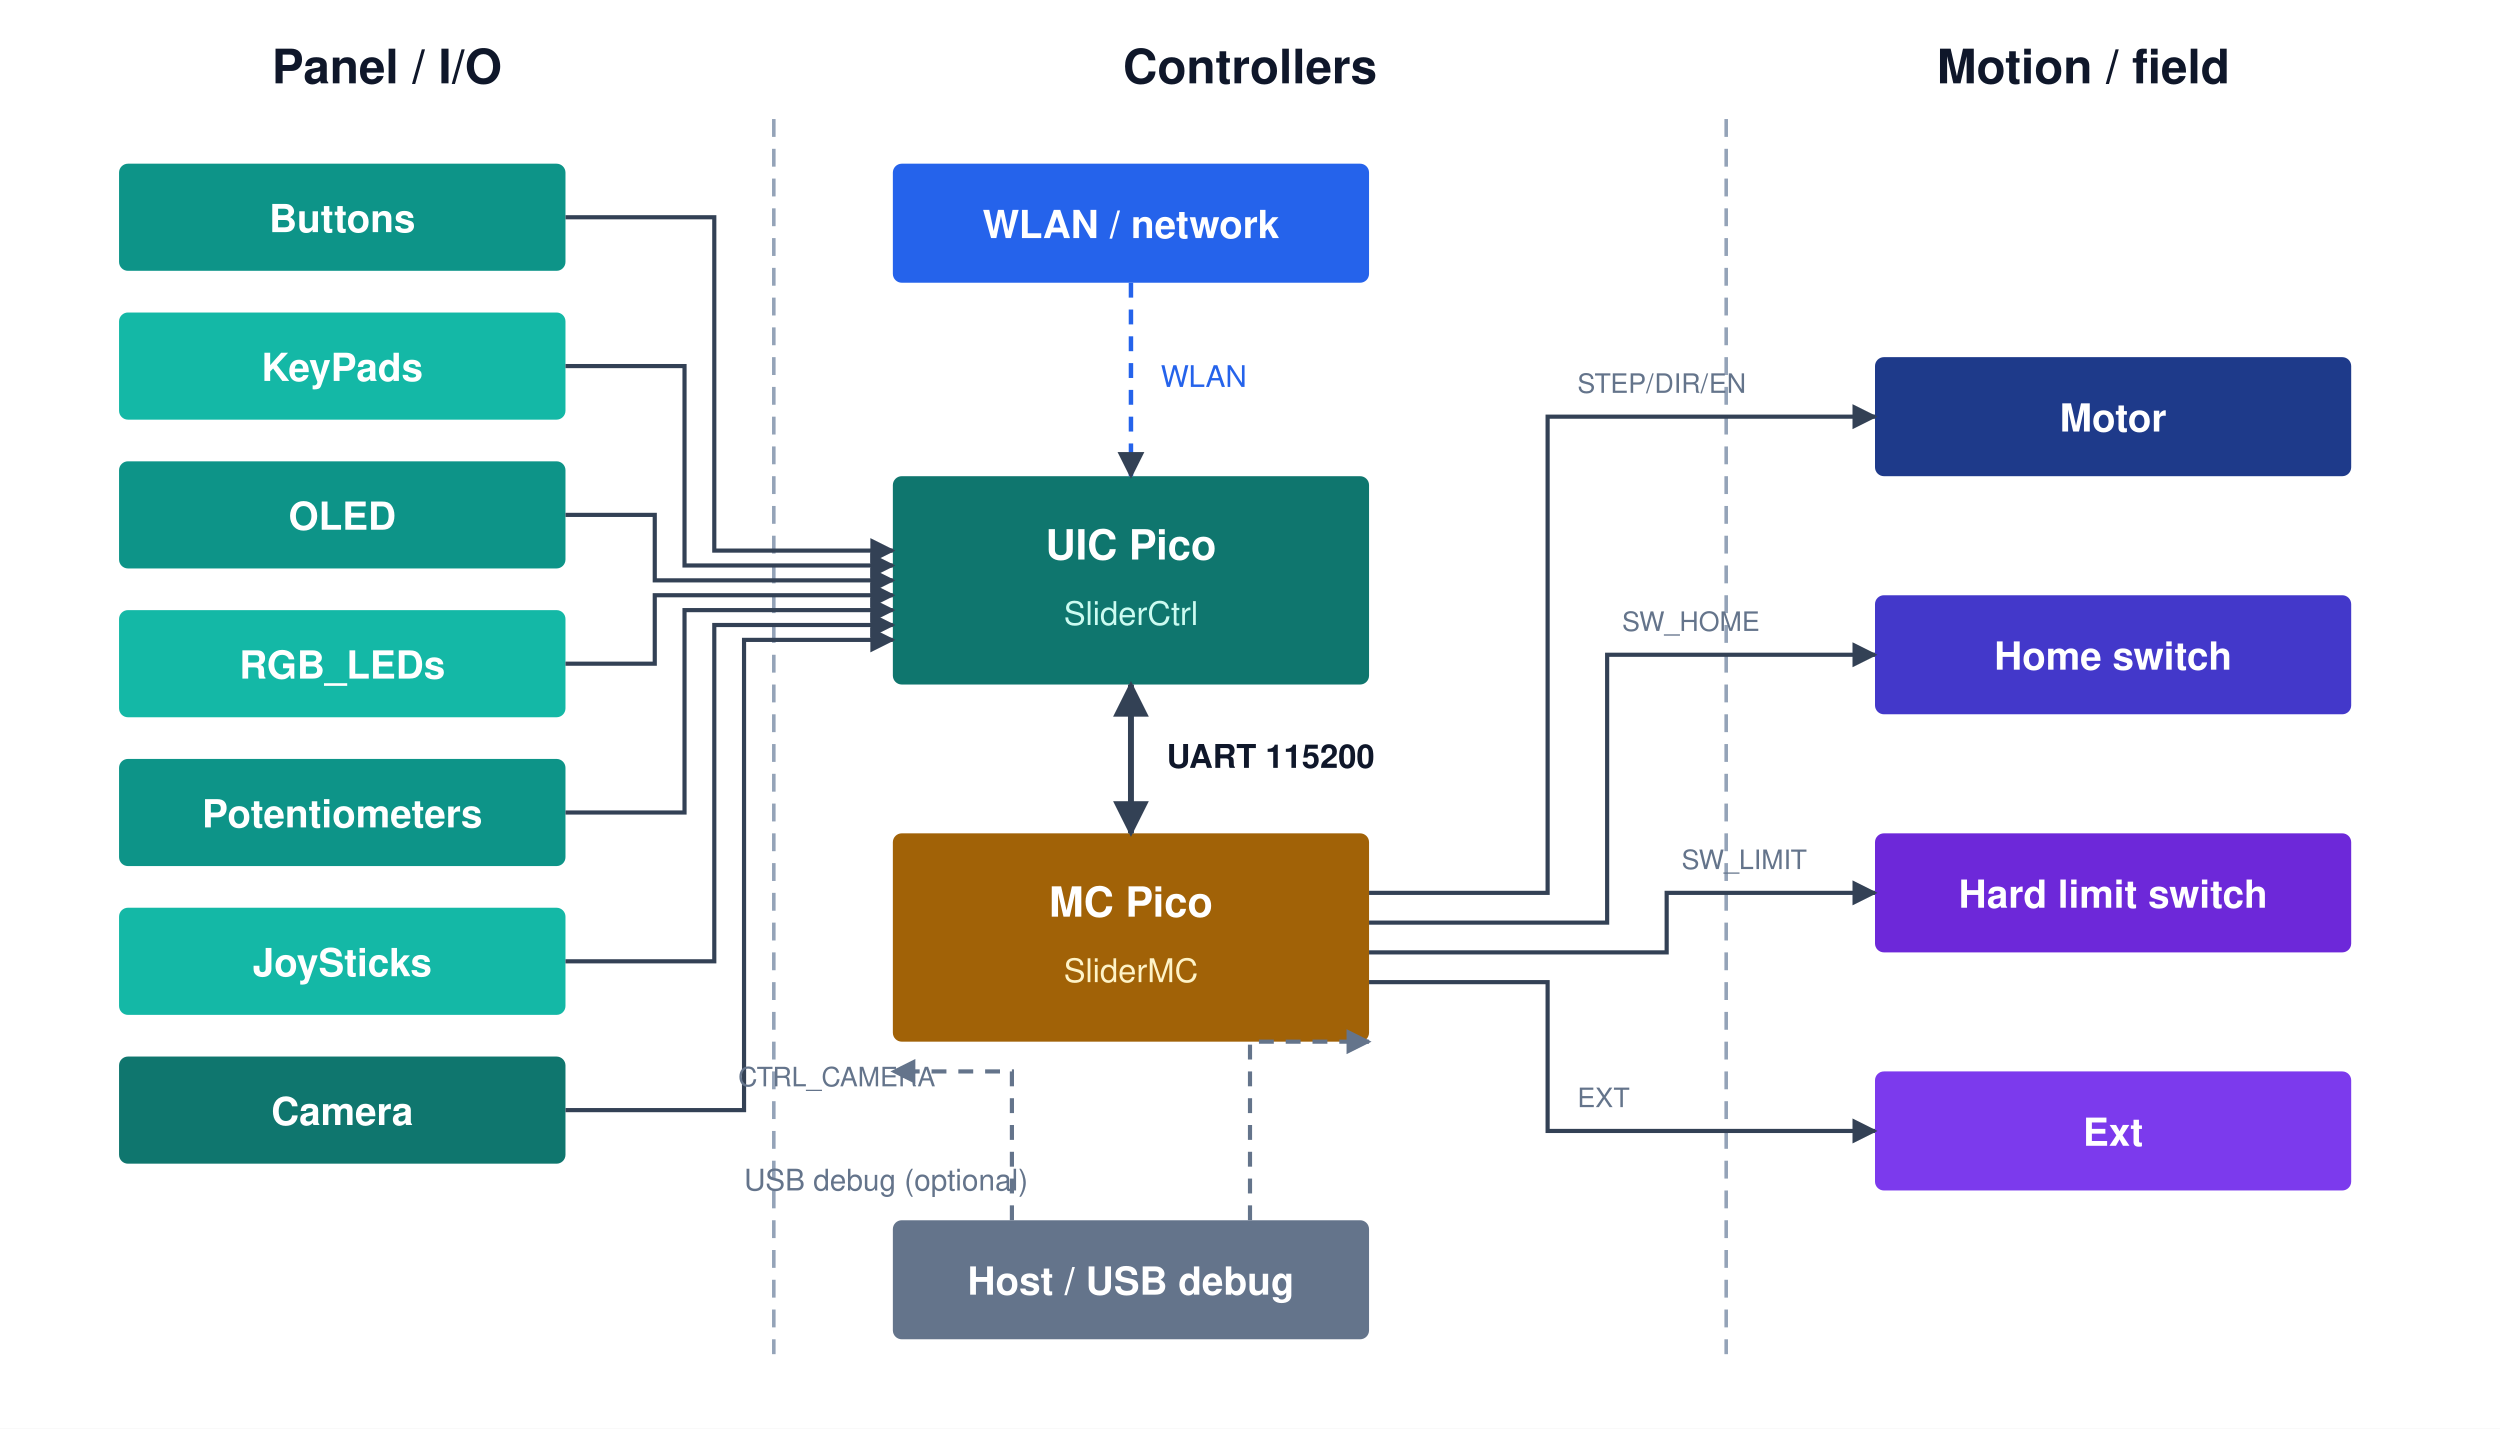
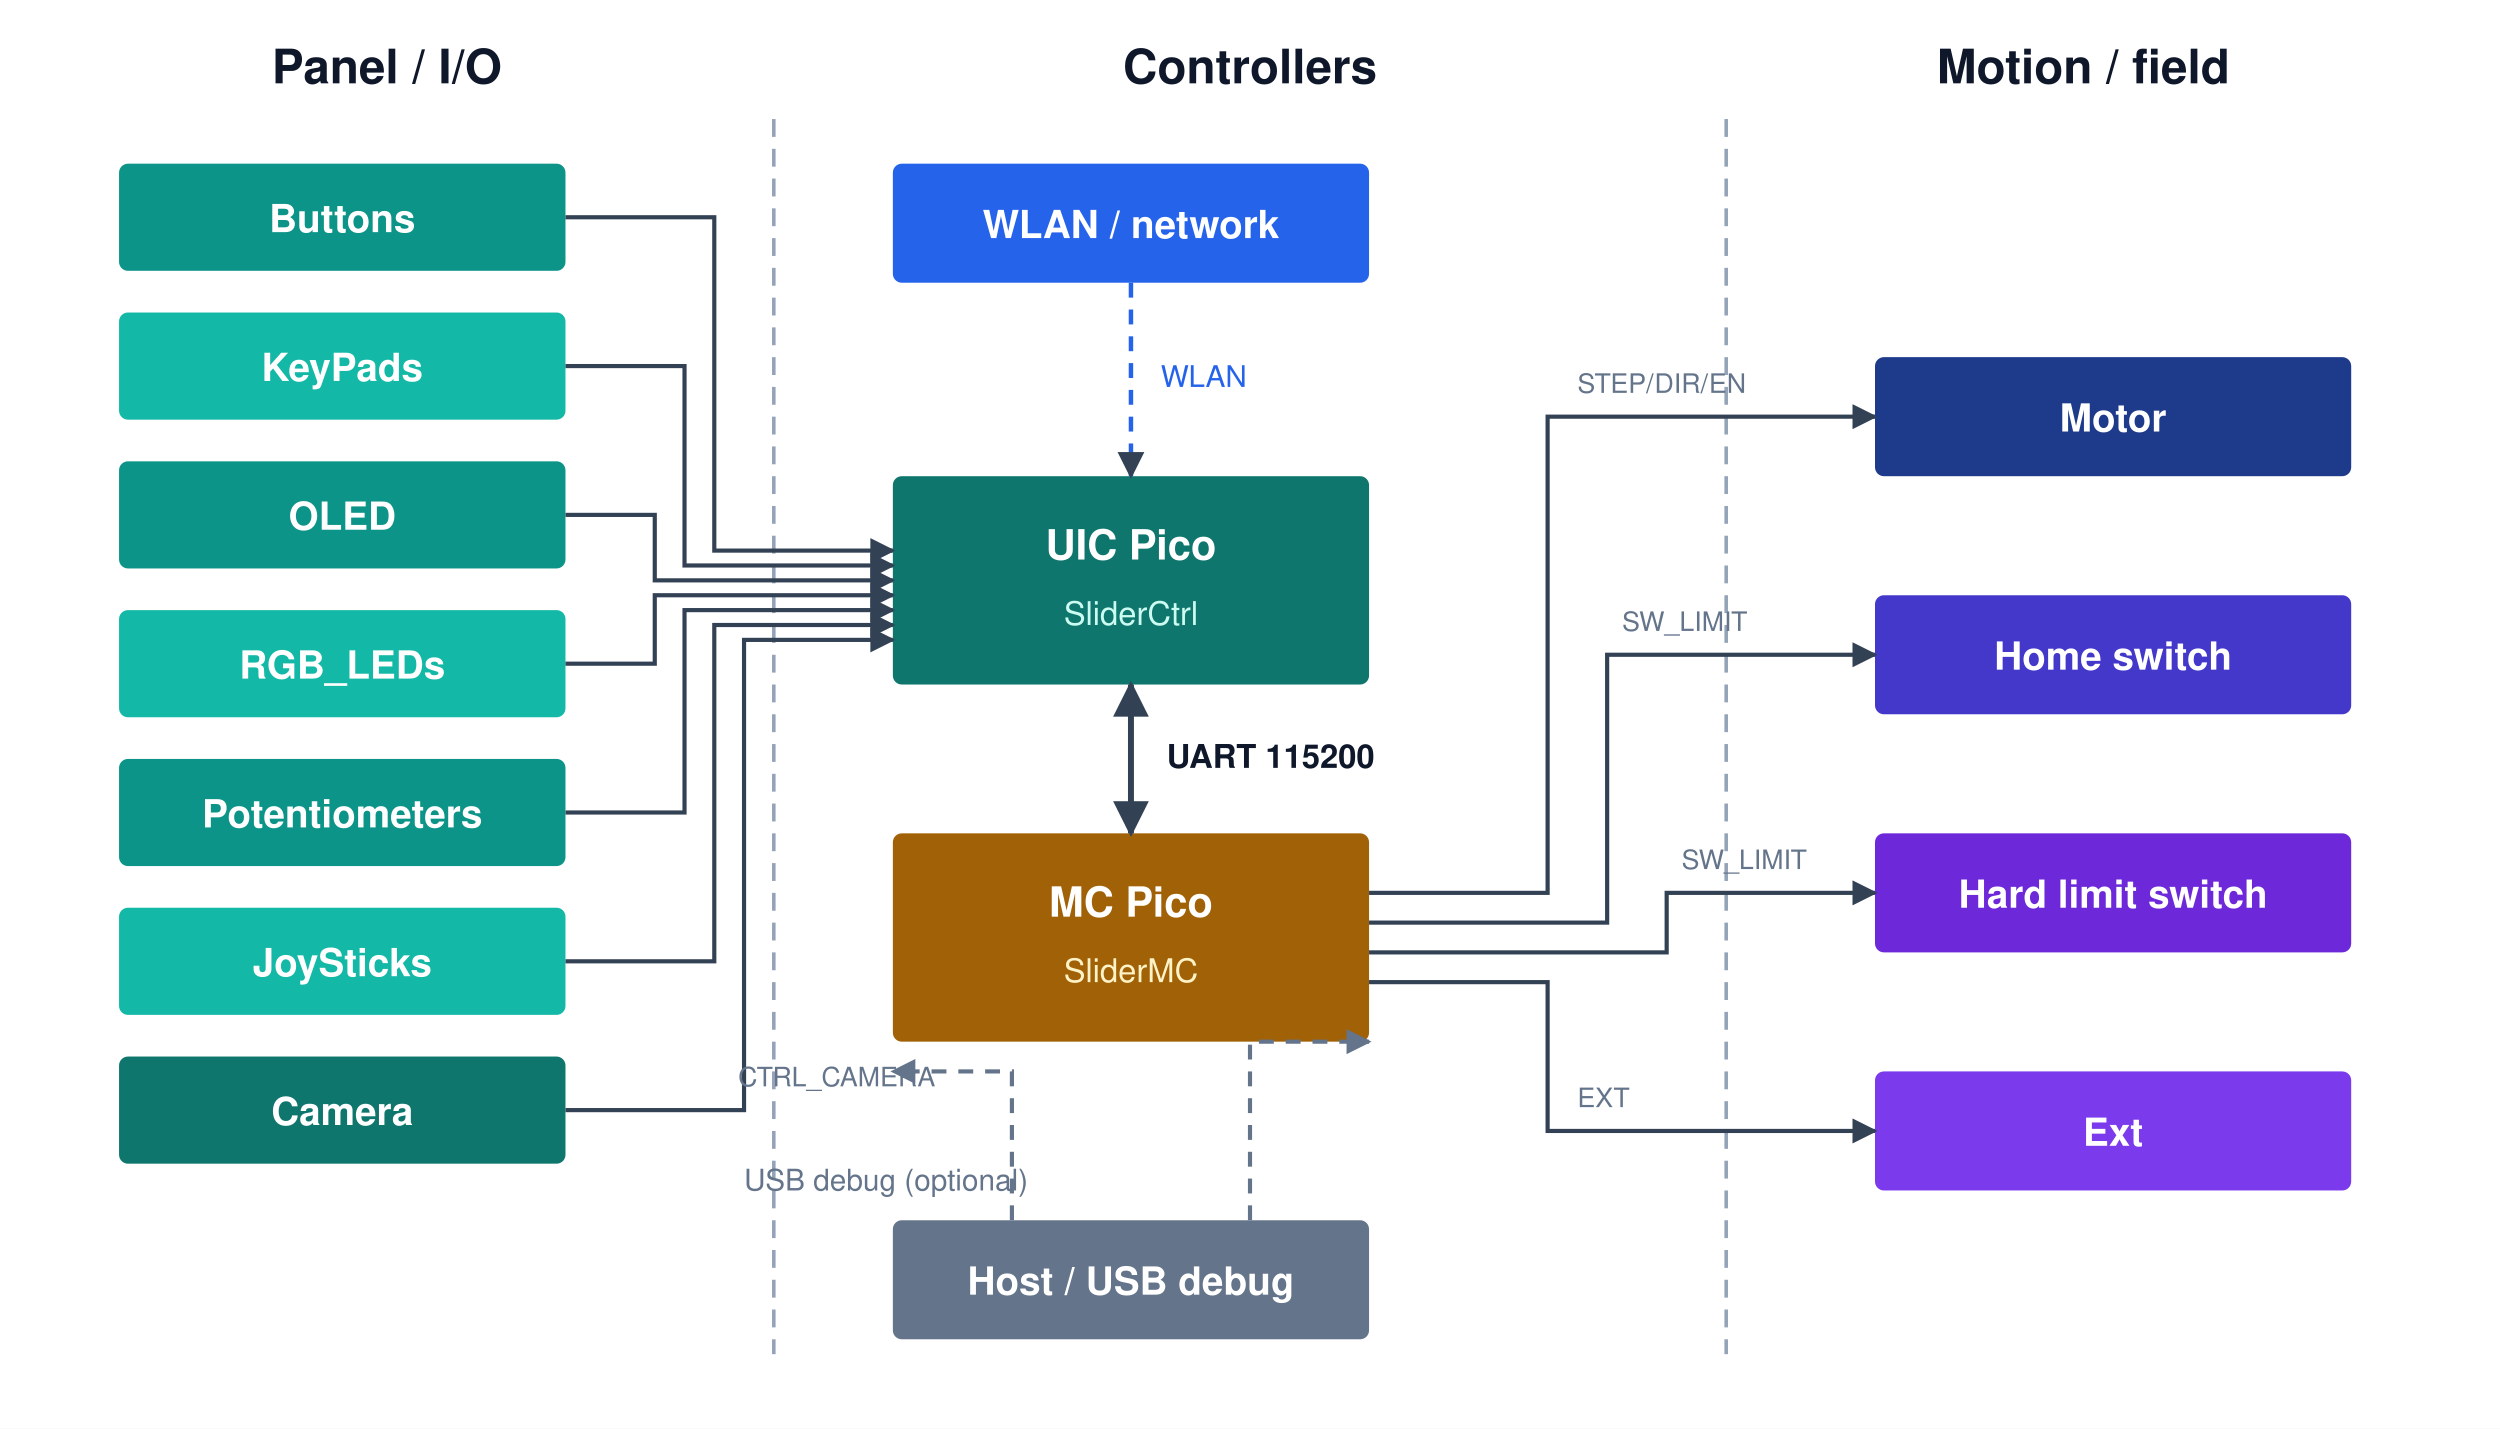
<svg xmlns="http://www.w3.org/2000/svg" width="280mm" height="160mm" viewBox="0 0 840 480" role="img" aria-labelledby="title description">
  <defs>
    <marker id="arrow" viewBox="0 0 10 10" refX="9" refY="5" markerWidth="6" markerHeight="6" orient="auto-start-reverse">
      <path d="M 0 0 L 10 5 L 0 10 z" fill="#334155" />
    </marker>
    <marker id="arrowMuted" viewBox="0 0 10 10" refX="9" refY="5" markerWidth="6" markerHeight="6" orient="auto-start-reverse">
      <path d="M 0 0 L 10 5 L 0 10 z" fill="#64748b" />
    </marker>
  </defs>
  <rect x="0" y="0" width="840" height="480" fill="#ffffff" />
  <text x="130" y="28" text-anchor="middle" font-family="Segoe UI, Helvetica, Arial, sans-serif" font-size="16" font-weight="700" fill="#0f172a">Panel / I/O</text>
  <text x="420" y="28" text-anchor="middle" font-family="Segoe UI, Helvetica, Arial, sans-serif" font-size="16" font-weight="700" fill="#0f172a">Controllers</text>
  <text x="700" y="28" text-anchor="middle" font-family="Segoe UI, Helvetica, Arial, sans-serif" font-size="16" font-weight="700" fill="#0f172a">Motion / field</text>
  <line x1="260" y1="40" x2="260" y2="455" stroke="#94a3b8" stroke-width="1.2" stroke-dasharray="6 4" />
  <line x1="580" y1="40" x2="580" y2="455" stroke="#94a3b8" stroke-width="1.2" stroke-dasharray="6 4" />
  <rect x="40" y="55" width="150" height="36" rx="3" fill="#0d9488" />
  <text x="115" y="78" text-anchor="middle" font-family="Segoe UI, Helvetica, Arial, sans-serif" font-size="13" font-weight="600" fill="#ffffff">Buttons</text>
  <rect x="40" y="105" width="150" height="36" rx="3" fill="#14b8a6" />
  <text x="115" y="128" text-anchor="middle" font-family="Segoe UI, Helvetica, Arial, sans-serif" font-size="13" font-weight="600" fill="#ffffff">KeyPads</text>
  <rect x="40" y="155" width="150" height="36" rx="3" fill="#0d9488" />
  <text x="115" y="178" text-anchor="middle" font-family="Segoe UI, Helvetica, Arial, sans-serif" font-size="13" font-weight="600" fill="#ffffff">OLED</text>
  <rect x="40" y="205" width="150" height="36" rx="3" fill="#14b8a6" />
  <text x="115" y="228" text-anchor="middle" font-family="Segoe UI, Helvetica, Arial, sans-serif" font-size="13" font-weight="600" fill="#ffffff">RGB_LEDs</text>
  <rect x="40" y="255" width="150" height="36" rx="3" fill="#0d9488" />
  <text x="115" y="278" text-anchor="middle" font-family="Segoe UI, Helvetica, Arial, sans-serif" font-size="13" font-weight="600" fill="#ffffff">Potentiometers</text>
  <rect x="40" y="305" width="150" height="36" rx="3" fill="#14b8a6" />
  <text x="115" y="328" text-anchor="middle" font-family="Segoe UI, Helvetica, Arial, sans-serif" font-size="13" font-weight="600" fill="#ffffff">JoySticks</text>
  <rect x="40" y="355" width="150" height="36" rx="3" fill="#0f766e" />
  <text x="115" y="378" text-anchor="middle" font-family="Segoe UI, Helvetica, Arial, sans-serif" font-size="13" font-weight="600" fill="#ffffff">Camera</text>
  <rect x="300" y="55" width="160" height="40" rx="3" fill="#2563eb" />
  <text x="380" y="80" text-anchor="middle" font-family="Segoe UI, Helvetica, Arial, sans-serif" font-size="13" font-weight="600" fill="#ffffff">WLAN / network</text>
  <rect x="300" y="160" width="160" height="70" rx="3" fill="#0f766e" />
  <text x="380" y="188" text-anchor="middle" font-family="Segoe UI, Helvetica, Arial, sans-serif" font-size="14" font-weight="700" fill="#ffffff">UIC Pico</text>
  <text x="380" y="210" text-anchor="middle" font-family="Segoe UI, Helvetica, Arial, sans-serif" font-size="11" fill="#ccfbf1">SliderCtrl</text>
  <rect x="300" y="280" width="160" height="70" rx="3" fill="#a16207" />
  <text x="380" y="308" text-anchor="middle" font-family="Segoe UI, Helvetica, Arial, sans-serif" font-size="14" font-weight="700" fill="#ffffff">MC Pico</text>
  <text x="380" y="330" text-anchor="middle" font-family="Segoe UI, Helvetica, Arial, sans-serif" font-size="11" fill="#fef3c7">SliderMC</text>
  <rect x="300" y="410" width="160" height="40" rx="3" fill="#64748b" />
  <text x="380" y="435" text-anchor="middle" font-family="Segoe UI, Helvetica, Arial, sans-serif" font-size="13" font-weight="600" fill="#ffffff">Host / USB debug</text>
  <rect x="630" y="120" width="160" height="40" rx="3" fill="#1e3a8a" />
  <text x="710" y="145" text-anchor="middle" font-family="Segoe UI, Helvetica, Arial, sans-serif" font-size="13" font-weight="600" fill="#ffffff">Motor</text>
  <rect x="630" y="200" width="160" height="40" rx="3" fill="#4338ca" />
  <text x="710" y="225" text-anchor="middle" font-family="Segoe UI, Helvetica, Arial, sans-serif" font-size="13" font-weight="600" fill="#ffffff">Home switch</text>
  <rect x="630" y="280" width="160" height="40" rx="3" fill="#6d28d9" />
  <text x="710" y="305" text-anchor="middle" font-family="Segoe UI, Helvetica, Arial, sans-serif" font-size="13" font-weight="600" fill="#ffffff">Hard limit switch</text>
  <rect x="630" y="360" width="160" height="40" rx="3" fill="#7c3aed" />
  <text x="710" y="385" text-anchor="middle" font-family="Segoe UI, Helvetica, Arial, sans-serif" font-size="13" font-weight="600" fill="#ffffff">Ext</text>
  <path d="M 190 73 H 240 V 185 H 300" fill="none" stroke="#334155" stroke-width="1.4" marker-end="url(#arrow)" />
  <path d="M 190 123 H 230 V 190 H 300" fill="none" stroke="#334155" stroke-width="1.4" marker-end="url(#arrow)" />
  <path d="M 190 173 H 220 V 195 H 300" fill="none" stroke="#334155" stroke-width="1.4" marker-end="url(#arrow)" />
  <path d="M 190 223 H 220 V 200 H 300" fill="none" stroke="#334155" stroke-width="1.4" marker-end="url(#arrow)" />
  <path d="M 190 273 H 230 V 205 H 300" fill="none" stroke="#334155" stroke-width="1.4" marker-end="url(#arrow)" />
  <path d="M 190 323 H 240 V 210 H 300" fill="none" stroke="#334155" stroke-width="1.4" marker-end="url(#arrow)" />
  <path d="M 190 373 H 250 V 215 H 300" fill="none" stroke="#334155" stroke-width="1.4" marker-end="url(#arrow)" />
  <text x="248" y="365" font-family="Segoe UI, Helvetica, Arial, sans-serif" font-size="9" fill="#64748b">CTRL_CAMERA</text>
  <path d="M 380 95 V 160" fill="none" stroke="#2563eb" stroke-width="1.5" stroke-dasharray="5 4" marker-end="url(#arrow)" />
  <text x="390" y="130" font-family="Segoe UI, Helvetica, Arial, sans-serif" font-size="10" fill="#2563eb">WLAN</text>
  <path d="M 380 230 V 280" fill="none" stroke="#334155" stroke-width="2" marker-start="url(#arrow)" marker-end="url(#arrow)" />
  <text x="392" y="258" font-family="Segoe UI, Helvetica, Arial, sans-serif" font-size="11" font-weight="600" fill="#0f172a">UART 115200</text>
  <path d="M 460 300 H 520 V 140 H 630" fill="none" stroke="#334155" stroke-width="1.4" marker-end="url(#arrow)" />
  <text x="530" y="132" font-family="Segoe UI, Helvetica, Arial, sans-serif" font-size="9" fill="#64748b">STEP/DIR/EN</text>
  <path d="M 460 310 H 540 V 220 H 630" fill="none" stroke="#334155" stroke-width="1.4" marker-end="url(#arrow)" />
-   <text x="545" y="212" font-family="Segoe UI, Helvetica, Arial, sans-serif" font-size="9" fill="#64748b">SW_HOME</text>
+   <text x="545" y="212" font-family="Segoe UI, Helvetica, Arial, sans-serif" font-size="9" fill="#64748b">SW_LIMIT</text>
  <path d="M 460 320 H 560 V 300 H 630" fill="none" stroke="#334155" stroke-width="1.4" marker-end="url(#arrow)" />
  <text x="565" y="292" font-family="Segoe UI, Helvetica, Arial, sans-serif" font-size="9" fill="#64748b">SW_LIMIT</text>
  <path d="M 460 330 H 520 V 380 H 630" fill="none" stroke="#334155" stroke-width="1.4" marker-end="url(#arrow)" />
  <text x="530" y="372" font-family="Segoe UI, Helvetica, Arial, sans-serif" font-size="9" fill="#64748b">EXT</text>
  <path d="M 340 410 V 360 H 300" fill="none" stroke="#64748b" stroke-width="1.4" stroke-dasharray="5 4" marker-end="url(#arrowMuted)" />
  <path d="M 420 410 V 350 H 460" fill="none" stroke="#64748b" stroke-width="1.4" stroke-dasharray="5 4" marker-end="url(#arrowMuted)" />
  <text x="250" y="400" font-family="Segoe UI, Helvetica, Arial, sans-serif" font-size="10" fill="#64748b">USB debug (optional)</text>
</svg>
